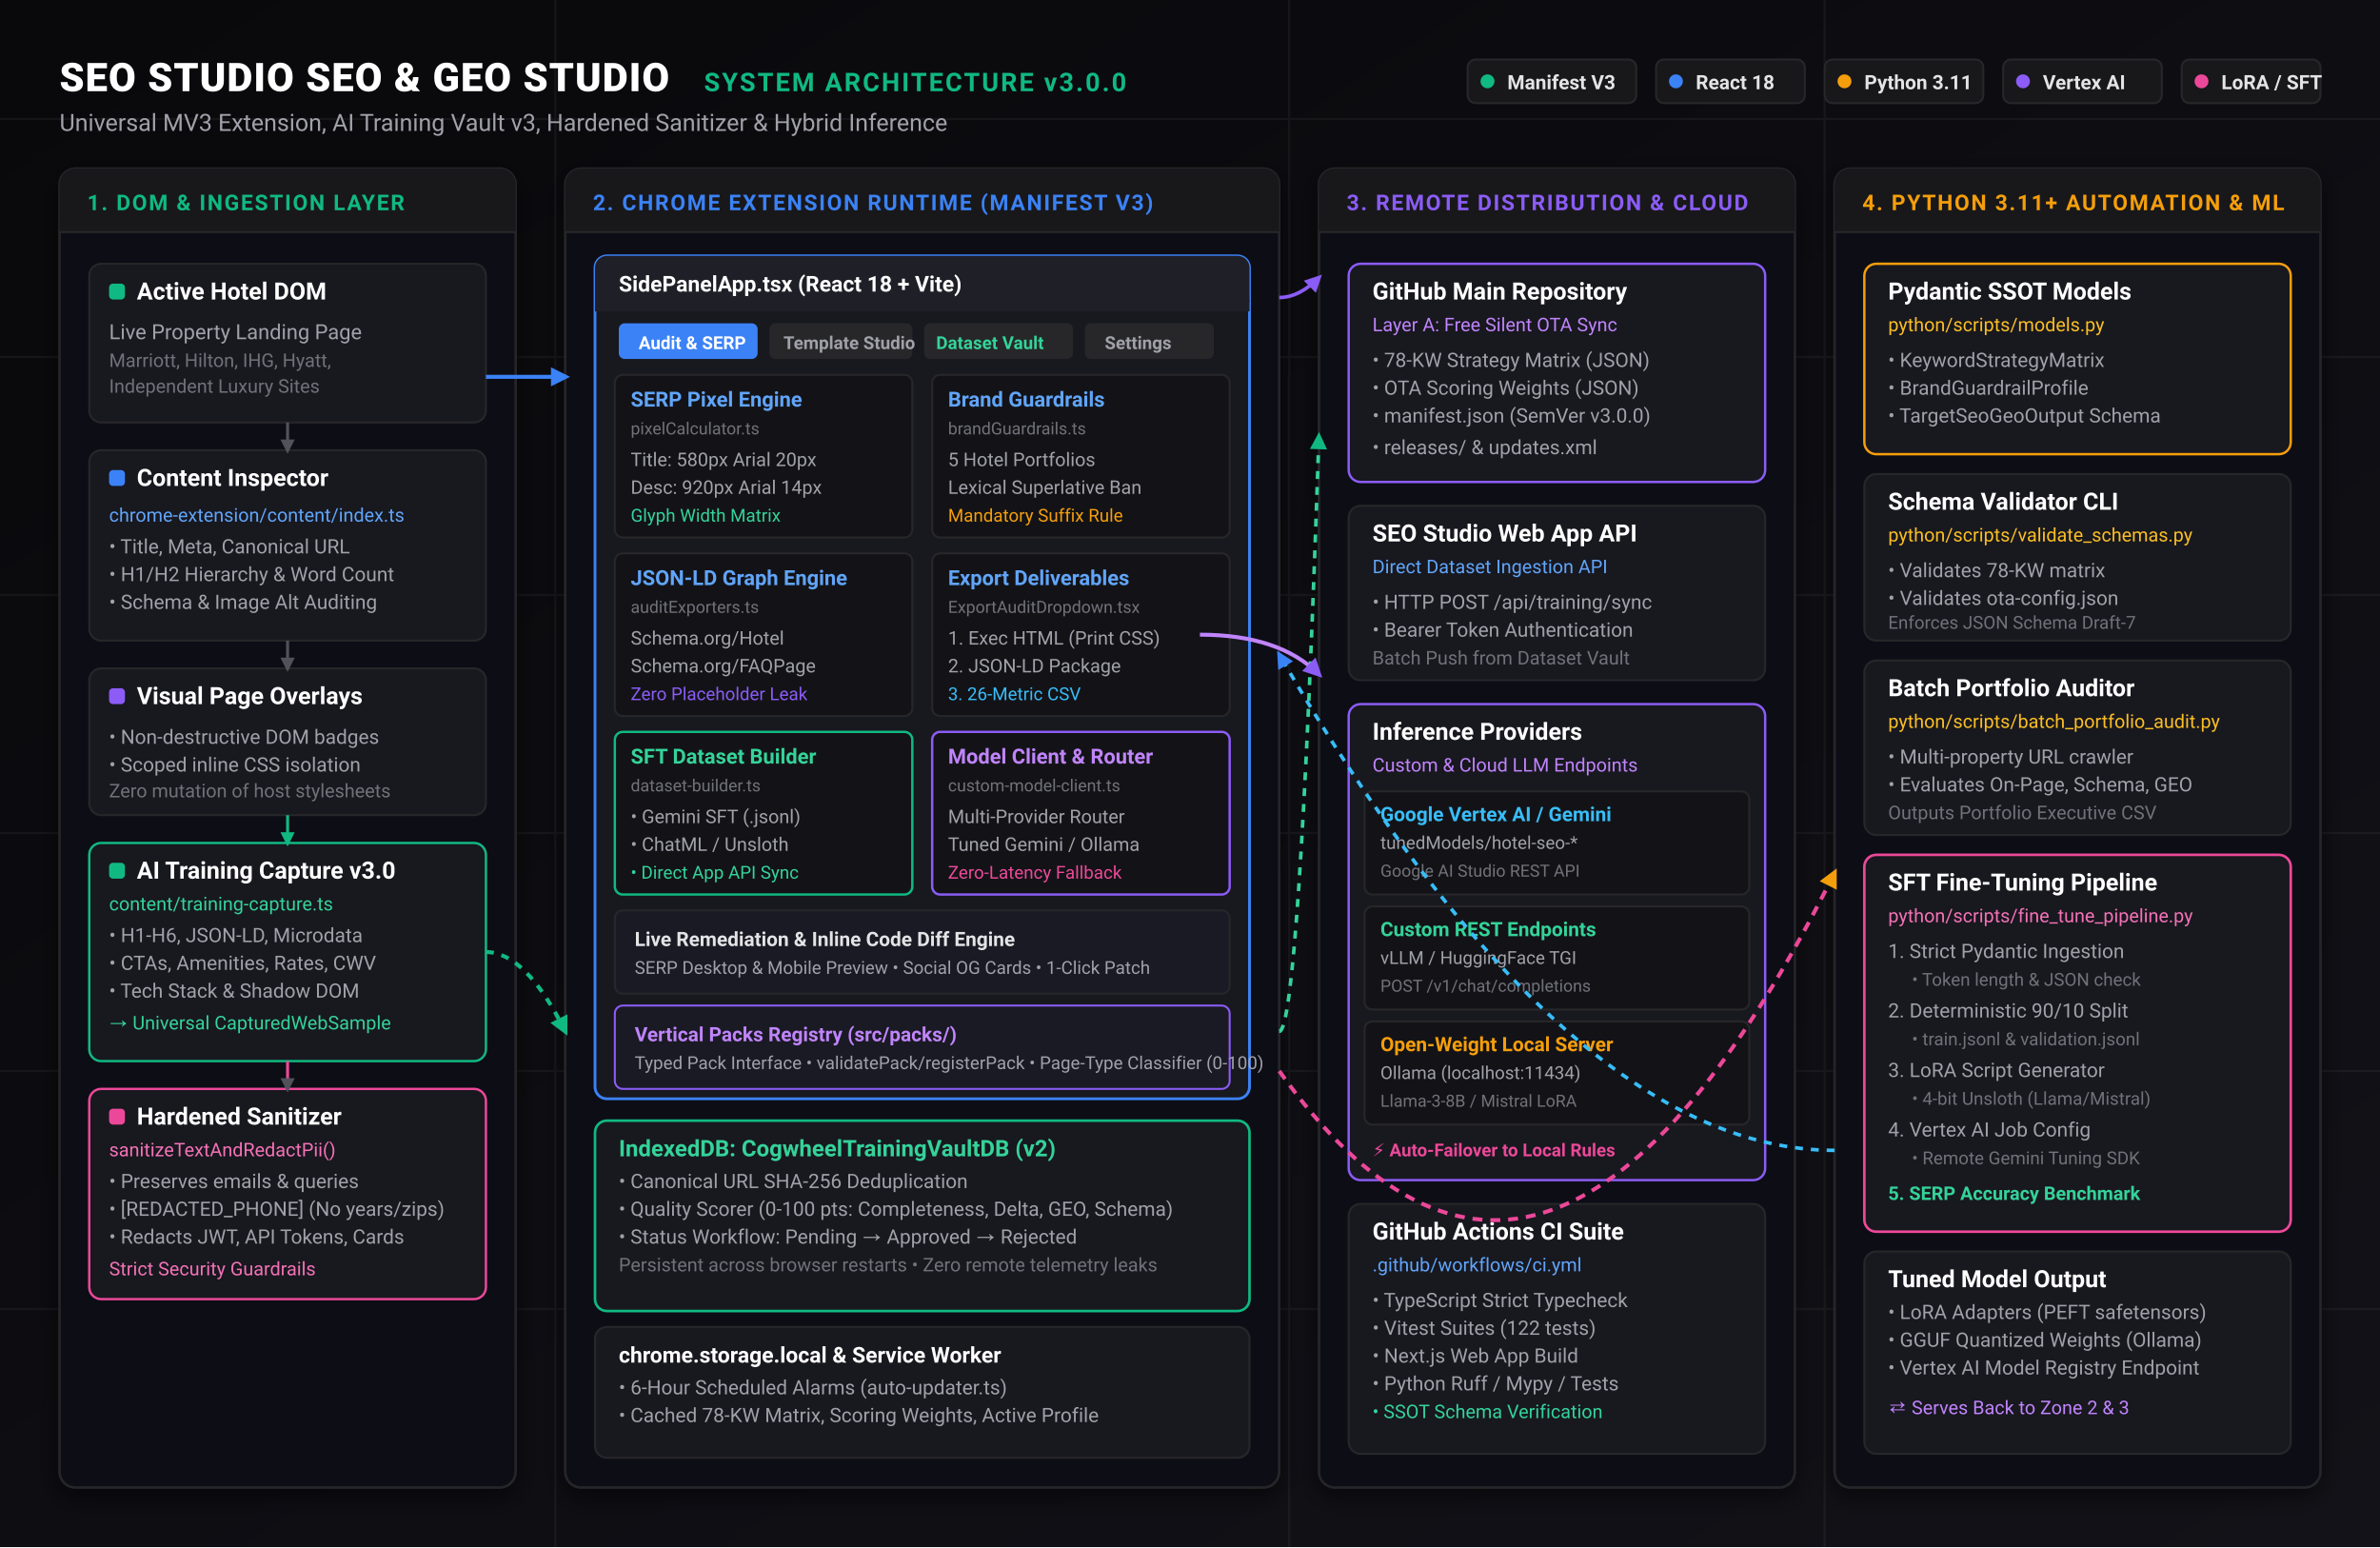
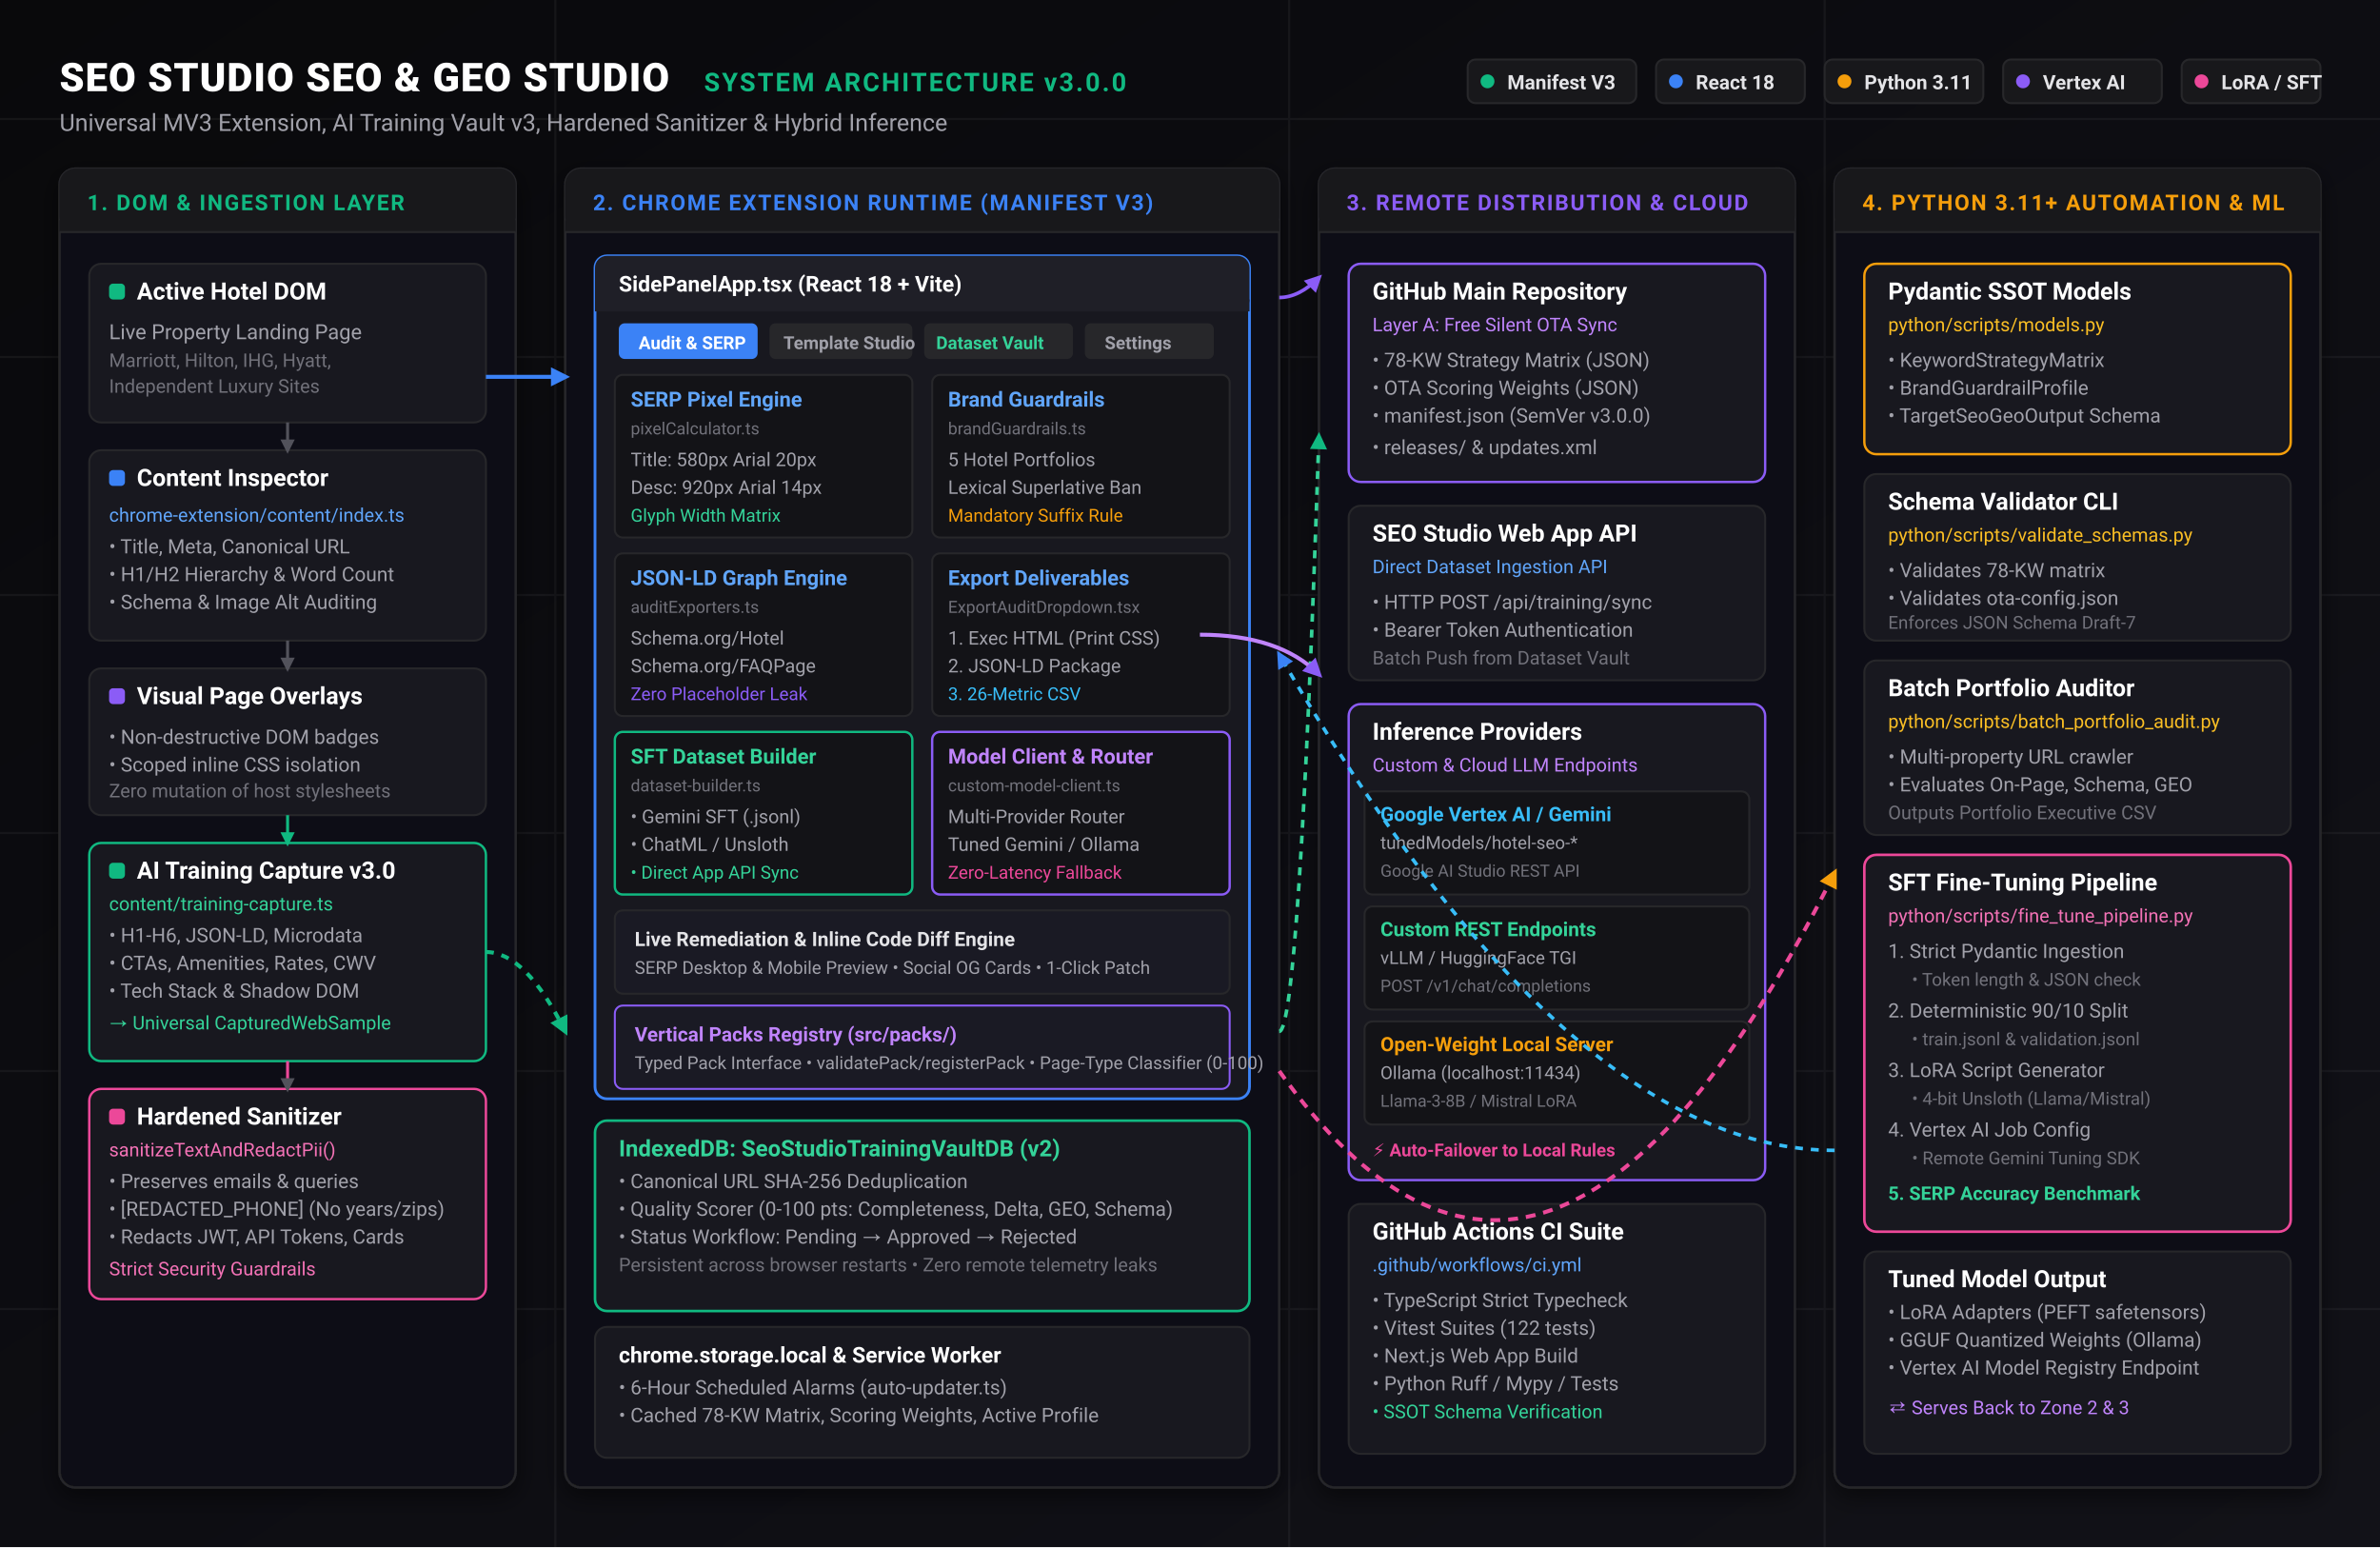
<svg xmlns="http://www.w3.org/2000/svg" viewBox="0 0 1200 780" width="100%" height="100%" style="background:#09090b; font-family: -apple-system, BlinkMacSystemFont, 'Segoe UI', Roboto, Helvetica, Arial, sans-serif;">
  <defs>
    <linearGradient id="bg-grad" x1="0%" y1="0%" x2="100%" y2="100%">
      <stop offset="0%" stop-color="#09090b" />
      <stop offset="50%" stop-color="#0d0d12" />
      <stop offset="100%" stop-color="#121218" />
    </linearGradient>
    <linearGradient id="blue-grad" x1="0%" y1="0%" x2="100%" y2="100%">
      <stop offset="0%" stop-color="#3b82f6" />
      <stop offset="100%" stop-color="#1d4ed8" />
    </linearGradient>
    <linearGradient id="emerald-grad" x1="0%" y1="0%" x2="100%" y2="100%">
      <stop offset="0%" stop-color="#10b981" />
      <stop offset="100%" stop-color="#047857" />
    </linearGradient>
    <linearGradient id="purple-grad" x1="0%" y1="0%" x2="100%" y2="100%">
      <stop offset="0%" stop-color="#8b5cf6" />
      <stop offset="100%" stop-color="#6d28d9" />
    </linearGradient>
    <linearGradient id="amber-grad" x1="0%" y1="0%" x2="100%" y2="100%">
      <stop offset="0%" stop-color="#f59e0b" />
      <stop offset="100%" stop-color="#b45309" />
    </linearGradient>
    <filter id="glow-blue" x="-20%" y="-20%" width="140%" height="140%">
      <feGaussianBlur stdDeviation="6" result="blur" />
      <feComposite in="SourceGraphic" in2="blur" operator="over" />
    </filter>
    <filter id="card-shadow" x="-10%" y="-10%" width="120%" height="120%">
      <feDropShadow dx="0" dy="4" stdDeviation="6" flood-color="#000000" flood-opacity="0.5" />
    </filter>
    <marker id="arrow-blue" viewBox="0 0 10 10" refX="6" refY="5" markerWidth="6" markerHeight="6" orient="auto-start-reverse">
      <path d="M 0 1 L 8 5 L 0 9 z" fill="#3b82f6" />
    </marker>
    <marker id="arrow-emerald" viewBox="0 0 10 10" refX="6" refY="5" markerWidth="6" markerHeight="6" orient="auto-start-reverse">
      <path d="M 0 1 L 8 5 L 0 9 z" fill="#10b981" />
    </marker>
    <marker id="arrow-purple" viewBox="0 0 10 10" refX="6" refY="5" markerWidth="6" markerHeight="6" orient="auto-start-reverse">
      <path d="M 0 1 L 8 5 L 0 9 z" fill="#8b5cf6" />
    </marker>
    <marker id="arrow-amber" viewBox="0 0 10 10" refX="6" refY="5" markerWidth="6" markerHeight="6" orient="auto-start-reverse">
      <path d="M 0 1 L 8 5 L 0 9 z" fill="#f59e0b" />
    </marker>
    <marker id="arrow-gray" viewBox="0 0 10 10" refX="6" refY="5" markerWidth="6" markerHeight="6" orient="auto-start-reverse">
      <path d="M 0 1 L 8 5 L 0 9 z" fill="#52525b" />
    </marker>
  </defs>
  <rect width="1200" height="780" fill="url(#bg-grad)" />
  <g opacity="0.05" stroke="#ffffff" stroke-width="1">
    <line x1="0" y1="60" x2="1200" y2="60" />
    <line x1="0" y1="180" x2="1200" y2="180" />
    <line x1="0" y1="300" x2="1200" y2="300" />
    <line x1="0" y1="420" x2="1200" y2="420" />
    <line x1="0" y1="540" x2="1200" y2="540" />
    <line x1="0" y1="660" x2="1200" y2="660" />
    <line x1="280" y1="0" x2="280" y2="780" />
    <line x1="650" y1="0" x2="650" y2="780" />
    <line x1="920" y1="0" x2="920" y2="780" />
  </g>
  <g transform="translate(30, 22)">
    <text x="0" y="24" fill="#ffffff" font-size="20" font-weight="800" letter-spacing="0.5">SEO STUDIO SEO &amp; GEO STUDIO</text>
    <text x="325" y="24" fill="#10b981" font-size="13" font-weight="700" letter-spacing="1">SYSTEM ARCHITECTURE v3.0.0</text>
    <text x="0" y="44" fill="#a1a1aa" font-size="12">Universal MV3 Extension, AI Training Vault v3, Hardened Sanitizer &amp; Hybrid Inference</text>
    <g transform="translate(710, 8)">
      <rect x="0" y="0" width="85" height="22" rx="4" fill="#18181b" stroke="#27272a" />
      <circle cx="10" cy="11" r="3.5" fill="#10b981" />
      <text x="20" y="15" fill="#e4e4e7" font-size="10" font-weight="600">Manifest V3</text>
      <rect x="95" y="0" width="75" height="22" rx="4" fill="#18181b" stroke="#27272a" />
      <circle cx="105" cy="11" r="3.5" fill="#3b82f6" />
      <text x="115" y="15" fill="#e4e4e7" font-size="10" font-weight="600">React 18</text>
      <rect x="180" y="0" width="80" height="22" rx="4" fill="#18181b" stroke="#27272a" />
      <circle cx="190" cy="11" r="3.5" fill="#f59e0b" />
      <text x="200" y="15" fill="#e4e4e7" font-size="10" font-weight="600">Python 3.11</text>
      <rect x="270" y="0" width="80" height="22" rx="4" fill="#18181b" stroke="#27272a" />
      <circle cx="280" cy="11" r="3.5" fill="#8b5cf6" />
      <text x="290" y="15" fill="#e4e4e7" font-size="10" font-weight="600">Vertex AI</text>
      <rect x="360" y="0" width="70" height="22" rx="4" fill="#18181b" stroke="#27272a" />
      <circle cx="370" cy="11" r="3.5" fill="#ec4899" />
      <text x="380" y="15" fill="#e4e4e7" font-size="10" font-weight="600">LoRA / SFT</text>
    </g>
  </g>
  <g transform="translate(30, 85)">
    <rect width="230" height="665" rx="8" fill="#111116" stroke="#27272a" stroke-width="1.2" filter="url(#card-shadow)" />
    <rect width="230" height="32" rx="8" fill="#18181b" />
    <rect y="26" width="230" height="6" fill="#18181b" />
    <line x1="0" y1="32" x2="230" y2="32" stroke="#27272a" />
    <text x="14" y="21" fill="#10b981" font-size="11" font-weight="700" letter-spacing="0.8">1. DOM &amp; INGESTION LAYER</text>
    <g transform="translate(15, 48)">
      <rect width="200" height="80" rx="6" fill="#18181f" stroke="#27272a" />
      <rect x="10" y="10" width="8" height="8" rx="2" fill="#10b981" />
      <text x="24" y="18" fill="#ffffff" font-size="12" font-weight="700">Active Hotel DOM</text>
      <text x="10" y="38" fill="#a1a1aa" font-size="10.5">Live Property Landing Page</text>
      <text x="10" y="52" fill="#71717a" font-size="9.5">Marriott, Hilton, IHG, Hyatt,</text>
      <text x="10" y="65" fill="#71717a" font-size="9.5">Independent Luxury Sites</text>
    </g>
    <g transform="translate(15, 142)">
      <rect width="200" height="96" rx="6" fill="#18181f" stroke="#27272a" />
      <rect x="10" y="10" width="8" height="8" rx="2" fill="#3b82f6" />
      <text x="24" y="18" fill="#ffffff" font-size="12" font-weight="700">Content Inspector</text>
      <text x="10" y="36" fill="#60a5fa" font-size="9.5">chrome-extension/content/index.ts</text>
      <text x="10" y="52" fill="#a1a1aa" font-size="10">• Title, Meta, Canonical URL</text>
      <text x="10" y="66" fill="#a1a1aa" font-size="10">• H1/H2 Hierarchy &amp; Word Count</text>
      <text x="10" y="80" fill="#a1a1aa" font-size="10">• Schema &amp; Image Alt Auditing</text>
    </g>
    <g transform="translate(15, 252)">
      <rect width="200" height="74" rx="6" fill="#18181f" stroke="#27272a" />
      <rect x="10" y="10" width="8" height="8" rx="2" fill="#8b5cf6" />
      <text x="24" y="18" fill="#ffffff" font-size="12" font-weight="700">Visual Page Overlays</text>
      <text x="10" y="38" fill="#a1a1aa" font-size="10">• Non-destructive DOM badges</text>
      <text x="10" y="52" fill="#a1a1aa" font-size="10">• Scoped inline CSS isolation</text>
      <text x="10" y="65" fill="#71717a" font-size="9.5">Zero mutation of host stylesheets</text>
    </g>
    <g transform="translate(15, 340)">
      <rect width="200" height="110" rx="6" fill="#18181f" stroke="#10b981" stroke-width="1.2" />
      <rect x="10" y="10" width="8" height="8" rx="2" fill="#10b981" />
      <text x="24" y="18" fill="#ffffff" font-size="12" font-weight="700">AI Training Capture v3.0</text>
      <text x="10" y="34" fill="#34d399" font-size="9.5">content/training-capture.ts</text>
      <text x="10" y="50" fill="#a1a1aa" font-size="10">• H1-H6, JSON-LD, Microdata</text>
      <text x="10" y="64" fill="#a1a1aa" font-size="10">• CTAs, Amenities, Rates, CWV</text>
      <text x="10" y="78" fill="#a1a1aa" font-size="10">• Tech Stack &amp; Shadow DOM</text>
      <text x="10" y="94" fill="#34d399" font-size="9.5">→ Universal CapturedWebSample</text>
    </g>
    <g transform="translate(15, 464)">
      <rect width="200" height="106" rx="6" fill="#18181f" stroke="#ec4899" stroke-width="1.2" />
      <rect x="10" y="10" width="8" height="8" rx="2" fill="#ec4899" />
      <text x="24" y="18" fill="#ffffff" font-size="12" font-weight="700">Hardened Sanitizer</text>
      <text x="10" y="34" fill="#f472b6" font-size="9.5">sanitizeTextAndRedactPii()</text>
      <text x="10" y="50" fill="#a1a1aa" font-size="10">• Preserves emails &amp; queries</text>
      <text x="10" y="64" fill="#a1a1aa" font-size="10">• [REDACTED_PHONE] (No years/zips)</text>
      <text x="10" y="78" fill="#a1a1aa" font-size="10">• Redacts JWT, API Tokens, Cards</text>
      <text x="10" y="94" fill="#f472b6" font-size="9.5">Strict Security Guardrails</text>
    </g>
    <line x1="115" y1="128" x2="115" y2="142" stroke="#52525b" stroke-width="1.5" marker-end="url(#arrow-gray)" />
    <line x1="115" y1="238" x2="115" y2="252" stroke="#52525b" stroke-width="1.5" marker-end="url(#arrow-gray)" />
    <line x1="115" y1="326" x2="115" y2="340" stroke="#10b981" stroke-width="1.5" marker-end="url(#arrow-emerald)" />
    <line x1="115" y1="450" x2="115" y2="464" stroke="#ec4899" stroke-width="1.5" marker-end="url(#arrow-gray)" />
  </g>
  <g transform="translate(285, 85)">
    <rect width="360" height="665" rx="8" fill="#111116" stroke="#27272a" stroke-width="1.2" filter="url(#card-shadow)" />
    <rect width="360" height="32" rx="8" fill="#18181b" />
    <rect y="26" width="360" height="6" fill="#18181b" />
    <line x1="0" y1="32" x2="360" y2="32" stroke="#27272a" />
    <text x="14" y="21" fill="#3b82f6" font-size="11" font-weight="700" letter-spacing="0.8">2. CHROME EXTENSION RUNTIME (MANIFEST V3)</text>
    <g transform="translate(15, 44)">
      <rect width="330" height="425" rx="6" fill="#18181f" stroke="#3b82f6" stroke-width="1.4" />
      <rect width="330" height="28" rx="6" fill="#1f1f27" />
      <rect y="22" width="330" height="6" fill="#1f1f27" />
      <text x="12" y="18" fill="#ffffff" font-size="11" font-weight="700">SidePanelApp.tsx (React 18 + Vite)</text>
      <g transform="translate(12, 34)">
        <rect x="0" y="0" width="70" height="18" rx="3" fill="#3b82f6" />
        <text x="10" y="13" fill="#ffffff" font-size="9" font-weight="700">Audit &amp; SERP</text>
        <rect x="76" y="0" width="72" height="18" rx="3" fill="#27272a" />
        <text x="83" y="13" fill="#a1a1aa" font-size="9" font-weight="600">Template Studio</text>
        <rect x="154" y="0" width="75" height="18" rx="3" fill="#27272a" />
        <text x="160" y="13" fill="#34d399" font-size="9" font-weight="700">Dataset Vault</text>
        <rect x="235" y="0" width="65" height="18" rx="3" fill="#27272a" />
        <text x="245" y="13" fill="#a1a1aa" font-size="9" font-weight="600">Settings</text>
      </g>
      <g transform="translate(10, 60)">
        <g transform="translate(0, 0)">
          <rect width="150" height="82" rx="4" fill="#131317" stroke="#27272a" />
          <text x="8" y="16" fill="#60a5fa" font-size="10.5" font-weight="700">SERP Pixel Engine</text>
          <text x="8" y="30" fill="#71717a" font-size="8.5">pixelCalculator.ts</text>
          <text x="8" y="46" fill="#a1a1aa" font-size="9.5">Title: 580px Arial 20px</text>
          <text x="8" y="60" fill="#a1a1aa" font-size="9.5">Desc: 920px Arial 14px</text>
          <text x="8" y="74" fill="#34d399" font-size="9">Glyph Width Matrix</text>
        </g>
        <g transform="translate(160, 0)">
          <rect width="150" height="82" rx="4" fill="#131317" stroke="#27272a" />
          <text x="8" y="16" fill="#60a5fa" font-size="10.5" font-weight="700">Brand Guardrails</text>
          <text x="8" y="30" fill="#71717a" font-size="8.5">brandGuardrails.ts</text>
          <text x="8" y="46" fill="#a1a1aa" font-size="9.5">5 Hotel Portfolios</text>
          <text x="8" y="60" fill="#a1a1aa" font-size="9.5">Lexical Superlative Ban</text>
          <text x="8" y="74" fill="#f59e0b" font-size="9">Mandatory Suffix Rule</text>
        </g>
        <g transform="translate(0, 90)">
          <rect width="150" height="82" rx="4" fill="#131317" stroke="#27272a" />
          <text x="8" y="16" fill="#60a5fa" font-size="10.5" font-weight="700">JSON-LD Graph Engine</text>
          <text x="8" y="30" fill="#71717a" font-size="8.5">auditExporters.ts</text>
          <text x="8" y="46" fill="#a1a1aa" font-size="9.5">Schema.org/Hotel</text>
          <text x="8" y="60" fill="#a1a1aa" font-size="9.5">Schema.org/FAQPage</text>
          <text x="8" y="74" fill="#8b5cf6" font-size="9">Zero Placeholder Leak</text>
        </g>
        <g transform="translate(160, 90)">
          <rect width="150" height="82" rx="4" fill="#131317" stroke="#27272a" />
          <text x="8" y="16" fill="#60a5fa" font-size="10.5" font-weight="700">Export Deliverables</text>
          <text x="8" y="30" fill="#71717a" font-size="8.5">ExportAuditDropdown.tsx</text>
          <text x="8" y="46" fill="#a1a1aa" font-size="9.5">1. Exec HTML (Print CSS)</text>
          <text x="8" y="60" fill="#a1a1aa" font-size="9.5">2. JSON-LD Package</text>
          <text x="8" y="74" fill="#38bdf8" font-size="9">3. 26-Metric CSV</text>
        </g>
        <g transform="translate(0, 180)">
          <rect width="150" height="82" rx="4" fill="#131317" stroke="#10b981" stroke-width="1.2" />
          <text x="8" y="16" fill="#34d399" font-size="10.5" font-weight="700">SFT Dataset Builder</text>
          <text x="8" y="30" fill="#71717a" font-size="8.5">dataset-builder.ts</text>
          <text x="8" y="46" fill="#a1a1aa" font-size="9.5">• Gemini SFT (.jsonl)</text>
          <text x="8" y="60" fill="#a1a1aa" font-size="9.5">• ChatML / Unsloth</text>
          <text x="8" y="74" fill="#34d399" font-size="9">• Direct App API Sync</text>
        </g>
        <g transform="translate(160, 180)">
          <rect width="150" height="82" rx="4" fill="#131317" stroke="#8b5cf6" stroke-width="1.2" />
          <text x="8" y="16" fill="#c084fc" font-size="10.5" font-weight="700">Model Client &amp; Router</text>
          <text x="8" y="30" fill="#71717a" font-size="8.5">custom-model-client.ts</text>
          <text x="8" y="46" fill="#a1a1aa" font-size="9.5">Multi-Provider Router</text>
          <text x="8" y="60" fill="#a1a1aa" font-size="9.5">Tuned Gemini / Ollama</text>
          <text x="8" y="74" fill="#ec4899" font-size="9">Zero-Latency Fallback</text>
        </g>
        <g transform="translate(0, 270)">
          <rect width="310" height="42" rx="4" fill="#1a1a24" stroke="#27272a" />
          <text x="10" y="18" fill="#e4e4e7" font-size="10" font-weight="700">Live Remediation &amp; Inline Code Diff Engine</text>
          <text x="10" y="32" fill="#a1a1aa" font-size="9">SERP Desktop &amp; Mobile Preview • Social OG Cards • 1-Click Patch</text>
        </g>
        <g transform="translate(0, 318)">
          <rect width="310" height="42" rx="4" fill="#1a1a24" stroke="#8b5cf6" />
          <text x="10" y="18" fill="#c084fc" font-size="10" font-weight="700">Vertical Packs Registry (src/packs/)</text>
          <text x="10" y="32" fill="#a1a1aa" font-size="9">Typed Pack Interface • validatePack/registerPack • Page-Type Classifier (0-100)</text>
        </g>
      </g>
    </g>
    <g transform="translate(15, 480)">
      <g transform="translate(0, 0)">
        <rect width="330" height="96" rx="6" fill="#18181f" stroke="#10b981" stroke-width="1.3" />
-         <text x="12" y="18" fill="#34d399" font-size="11.5" font-weight="700">IndexedDB: CogwheelTrainingVaultDB (v2)</text>
+         <text x="12" y="18" fill="#34d399" font-size="11.5" font-weight="700">IndexedDB: SeoStudioTrainingVaultDB (v2)</text>
        <text x="12" y="34" fill="#a1a1aa" font-size="10">• Canonical URL SHA-256 Deduplication</text>
        <text x="12" y="48" fill="#a1a1aa" font-size="10">• Quality Scorer (0-100 pts: Completeness, Delta, GEO, Schema)</text>
        <text x="12" y="62" fill="#a1a1aa" font-size="10">• Status Workflow: Pending → Approved → Rejected</text>
        <text x="12" y="76" fill="#71717a" font-size="9.5">Persistent across browser restarts • Zero remote telemetry leaks</text>
      </g>
      <g transform="translate(0, 104)">
        <rect width="330" height="66" rx="6" fill="#18181f" stroke="#27272a" />
        <text x="12" y="18" fill="#ffffff" font-size="11" font-weight="700">chrome.storage.local &amp; Service Worker</text>
        <text x="12" y="34" fill="#a1a1aa" font-size="10">• 6-Hour Scheduled Alarms (auto-updater.ts)</text>
        <text x="12" y="48" fill="#a1a1aa" font-size="10">• Cached 78-KW Matrix, Scoring Weights, Active Profile</text>
      </g>
    </g>
  </g>
  <g transform="translate(665, 85)">
    <rect width="240" height="665" rx="8" fill="#111116" stroke="#27272a" stroke-width="1.2" filter="url(#card-shadow)" />
    <rect width="240" height="32" rx="8" fill="#18181b" />
    <rect y="26" width="240" height="6" fill="#18181b" />
    <line x1="0" y1="32" x2="240" y2="32" stroke="#27272a" />
    <text x="14" y="21" fill="#8b5cf6" font-size="11" font-weight="700" letter-spacing="0.8">3. REMOTE DISTRIBUTION &amp; CLOUD</text>
    <g transform="translate(15, 48)">
      <rect width="210" height="110" rx="6" fill="#18181f" stroke="#8b5cf6" stroke-width="1.2" />
      <text x="12" y="18" fill="#ffffff" font-size="12" font-weight="700">GitHub Main Repository</text>
      <text x="12" y="34" fill="#c084fc" font-size="9.5">Layer A: Free Silent OTA Sync</text>
      <text x="12" y="52" fill="#a1a1aa" font-size="10">• 78-KW Strategy Matrix (JSON)</text>
      <text x="12" y="66" fill="#a1a1aa" font-size="10">• OTA Scoring Weights (JSON)</text>
      <text x="12" y="80" fill="#a1a1aa" font-size="10">• manifest.json (SemVer v3.0.0)</text>
      <text x="12" y="96" fill="#a1a1aa" font-size="10">• releases/ &amp; updates.xml</text>
    </g>
    <g transform="translate(15, 170)">
      <rect width="210" height="88" rx="6" fill="#18181f" stroke="#27272a" />
      <text x="12" y="18" fill="#ffffff" font-size="12" font-weight="700">SEO Studio Web App API</text>
      <text x="12" y="34" fill="#60a5fa" font-size="9.5">Direct Dataset Ingestion API</text>
      <text x="12" y="52" fill="#a1a1aa" font-size="10">• HTTP POST /api/training/sync</text>
      <text x="12" y="66" fill="#a1a1aa" font-size="10">• Bearer Token Authentication</text>
      <text x="12" y="80" fill="#71717a" font-size="9.5">Batch Push from Dataset Vault</text>
    </g>
    <g transform="translate(15, 270)">
      <rect width="210" height="240" rx="6" fill="#18181f" stroke="#8b5cf6" stroke-width="1.2" />
      <text x="12" y="18" fill="#ffffff" font-size="12" font-weight="700">Inference Providers</text>
      <text x="12" y="34" fill="#c084fc" font-size="9.5">Custom &amp; Cloud LLM Endpoints</text>
      <g transform="translate(8, 44)">
        <rect width="194" height="52" rx="4" fill="#131317" stroke="#27272a" />
        <text x="8" y="15" fill="#38bdf8" font-size="10" font-weight="700">Google Vertex AI / Gemini</text>
        <text x="8" y="29" fill="#a1a1aa" font-size="9">tunedModels/hotel-seo-*</text>
        <text x="8" y="43" fill="#71717a" font-size="8.5">Google AI Studio REST API</text>
      </g>
      <g transform="translate(8, 102)">
        <rect width="194" height="52" rx="4" fill="#131317" stroke="#27272a" />
        <text x="8" y="15" fill="#34d399" font-size="10" font-weight="700">Custom REST Endpoints</text>
        <text x="8" y="29" fill="#a1a1aa" font-size="9">vLLM / HuggingFace TGI</text>
        <text x="8" y="43" fill="#71717a" font-size="8.5">POST /v1/chat/completions</text>
      </g>
      <g transform="translate(8, 160)">
        <rect width="194" height="52" rx="4" fill="#131317" stroke="#27272a" />
        <text x="8" y="15" fill="#f59e0b" font-size="10" font-weight="700">Open-Weight Local Server</text>
        <text x="8" y="29" fill="#a1a1aa" font-size="9">Ollama (localhost:11434)</text>
        <text x="8" y="43" fill="#71717a" font-size="8.5">Llama-3-8B / Mistral LoRA</text>
      </g>
      <text x="12" y="228" fill="#ec4899" font-size="9" font-weight="600">⚡ Auto-Failover to Local Rules</text>
    </g>
    <g transform="translate(15, 522)">
      <rect width="210" height="126" rx="6" fill="#18181f" stroke="#27272a" />
      <text x="12" y="18" fill="#ffffff" font-size="12" font-weight="700">GitHub Actions CI Suite</text>
      <text x="12" y="34" fill="#60a5fa" font-size="9.5">.github/workflows/ci.yml</text>
      <text x="12" y="52" fill="#a1a1aa" font-size="10">• TypeScript Strict Typecheck</text>
      <text x="12" y="66" fill="#a1a1aa" font-size="10">• Vitest Suites (122 tests)</text>
      <text x="12" y="80" fill="#a1a1aa" font-size="10">• Next.js Web App Build</text>
      <text x="12" y="94" fill="#a1a1aa" font-size="10">• Python Ruff / Mypy / Tests</text>
      <text x="12" y="108" fill="#34d399" font-size="9.5">• SSOT Schema Verification</text>
    </g>
  </g>
  <g transform="translate(925, 85)">
    <rect width="245" height="665" rx="8" fill="#111116" stroke="#27272a" stroke-width="1.2" filter="url(#card-shadow)" />
    <rect width="245" height="32" rx="8" fill="#18181b" />
    <rect y="26" width="245" height="6" fill="#18181b" />
    <line x1="0" y1="32" x2="245" y2="32" stroke="#27272a" />
    <text x="14" y="21" fill="#f59e0b" font-size="11" font-weight="700" letter-spacing="0.8">4. PYTHON 3.11+ AUTOMATION &amp; ML</text>
    <g transform="translate(15, 48)">
      <rect width="215" height="96" rx="6" fill="#18181f" stroke="#f59e0b" stroke-width="1.2" />
      <text x="12" y="18" fill="#ffffff" font-size="12" font-weight="700">Pydantic SSOT Models</text>
      <text x="12" y="34" fill="#fbbf24" font-size="9.5">python/scripts/models.py</text>
      <text x="12" y="52" fill="#a1a1aa" font-size="10">• KeywordStrategyMatrix</text>
      <text x="12" y="66" fill="#a1a1aa" font-size="10">• BrandGuardrailProfile</text>
      <text x="12" y="80" fill="#a1a1aa" font-size="10">• TargetSeoGeoOutput Schema</text>
    </g>
    <g transform="translate(15, 154)">
      <rect width="215" height="84" rx="6" fill="#18181f" stroke="#27272a" />
      <text x="12" y="18" fill="#ffffff" font-size="12" font-weight="700">Schema Validator CLI</text>
      <text x="12" y="34" fill="#fbbf24" font-size="9.5">python/scripts/validate_schemas.py</text>
      <text x="12" y="52" fill="#a1a1aa" font-size="10">• Validates 78-KW matrix</text>
      <text x="12" y="66" fill="#a1a1aa" font-size="10">• Validates ota-config.json</text>
      <text x="12" y="78" fill="#71717a" font-size="9">Enforces JSON Schema Draft-7</text>
    </g>
    <g transform="translate(15, 248)">
      <rect width="215" height="88" rx="6" fill="#18181f" stroke="#27272a" />
      <text x="12" y="18" fill="#ffffff" font-size="12" font-weight="700">Batch Portfolio Auditor</text>
      <text x="12" y="34" fill="#fbbf24" font-size="9.5">python/scripts/batch_portfolio_audit.py</text>
      <text x="12" y="52" fill="#a1a1aa" font-size="10">• Multi-property URL crawler</text>
      <text x="12" y="66" fill="#a1a1aa" font-size="10">• Evaluates On-Page, Schema, GEO</text>
      <text x="12" y="80" fill="#71717a" font-size="9.5">Outputs Portfolio Executive CSV</text>
    </g>
    <g transform="translate(15, 346)">
      <rect width="215" height="190" rx="6" fill="#18181f" stroke="#ec4899" stroke-width="1.3" />
      <text x="12" y="18" fill="#ffffff" font-size="12" font-weight="700">SFT Fine-Tuning Pipeline</text>
      <text x="12" y="34" fill="#f472b6" font-size="9.5">python/scripts/fine_tune_pipeline.py</text>
      <text x="12" y="52" fill="#a1a1aa" font-size="10">1. Strict Pydantic Ingestion</text>
      <text x="24" y="66" fill="#71717a" font-size="9">• Token length &amp; JSON check</text>
      <text x="12" y="82" fill="#a1a1aa" font-size="10">2. Deterministic 90/10 Split</text>
      <text x="24" y="96" fill="#71717a" font-size="9">• train.jsonl &amp; validation.jsonl</text>
      <text x="12" y="112" fill="#a1a1aa" font-size="10">3. LoRA Script Generator</text>
      <text x="24" y="126" fill="#71717a" font-size="9">• 4-bit Unsloth (Llama/Mistral)</text>
      <text x="12" y="142" fill="#a1a1aa" font-size="10">4. Vertex AI Job Config</text>
      <text x="24" y="156" fill="#71717a" font-size="9">• Remote Gemini Tuning SDK</text>
      <text x="12" y="174" fill="#34d399" font-size="9.5" font-weight="600">5. SERP Accuracy Benchmark</text>
    </g>
    <g transform="translate(15, 546)">
      <rect width="215" height="102" rx="6" fill="#18181f" stroke="#27272a" />
      <text x="12" y="18" fill="#ffffff" font-size="12" font-weight="700">Tuned Model Output</text>
      <text x="12" y="34" fill="#a1a1aa" font-size="10">• LoRA Adapters (PEFT safetensors)</text>
      <text x="12" y="48" fill="#a1a1aa" font-size="10">• GGUF Quantized Weights (Ollama)</text>
      <text x="12" y="62" fill="#a1a1aa" font-size="10">• Vertex AI Model Registry Endpoint</text>
      <text x="12" y="82" fill="#c084fc" font-size="9.5">⇄ Serves Back to Zone 2 &amp; 3</text>
    </g>
  </g>
  <path d="M 245 480 Q 265 480, 285 520" fill="none" stroke="#10b981" stroke-width="2" stroke-dasharray="4,4" marker-end="url(#arrow-emerald)" />
  <path d="M 245 190 Q 265 190, 285 190" fill="none" stroke="#3b82f6" stroke-width="2" marker-end="url(#arrow-blue)" />
  <path d="M 645 150 Q 655 150, 665 140" fill="none" stroke="#8b5cf6" stroke-width="1.8" marker-end="url(#arrow-purple)" />
  <path d="M 645 520 Q 655 520, 665 220" fill="none" stroke="#34d399" stroke-width="1.8" stroke-dasharray="4,4" marker-end="url(#arrow-emerald)" />
  <path d="M 605 320 Q 645 320, 665 340" fill="none" stroke="#c084fc" stroke-width="2" marker-end="url(#arrow-purple)" />
  <path d="M 645 540 Q 780 730, 925 440" fill="none" stroke="#ec4899" stroke-width="2" stroke-dasharray="5,4" marker-end="url(#arrow-amber)" />
  <path d="M 925 580 Q 790 580, 645 330" fill="none" stroke="#38bdf8" stroke-width="1.8" stroke-dasharray="4,4" marker-end="url(#arrow-blue)" />
</svg>
